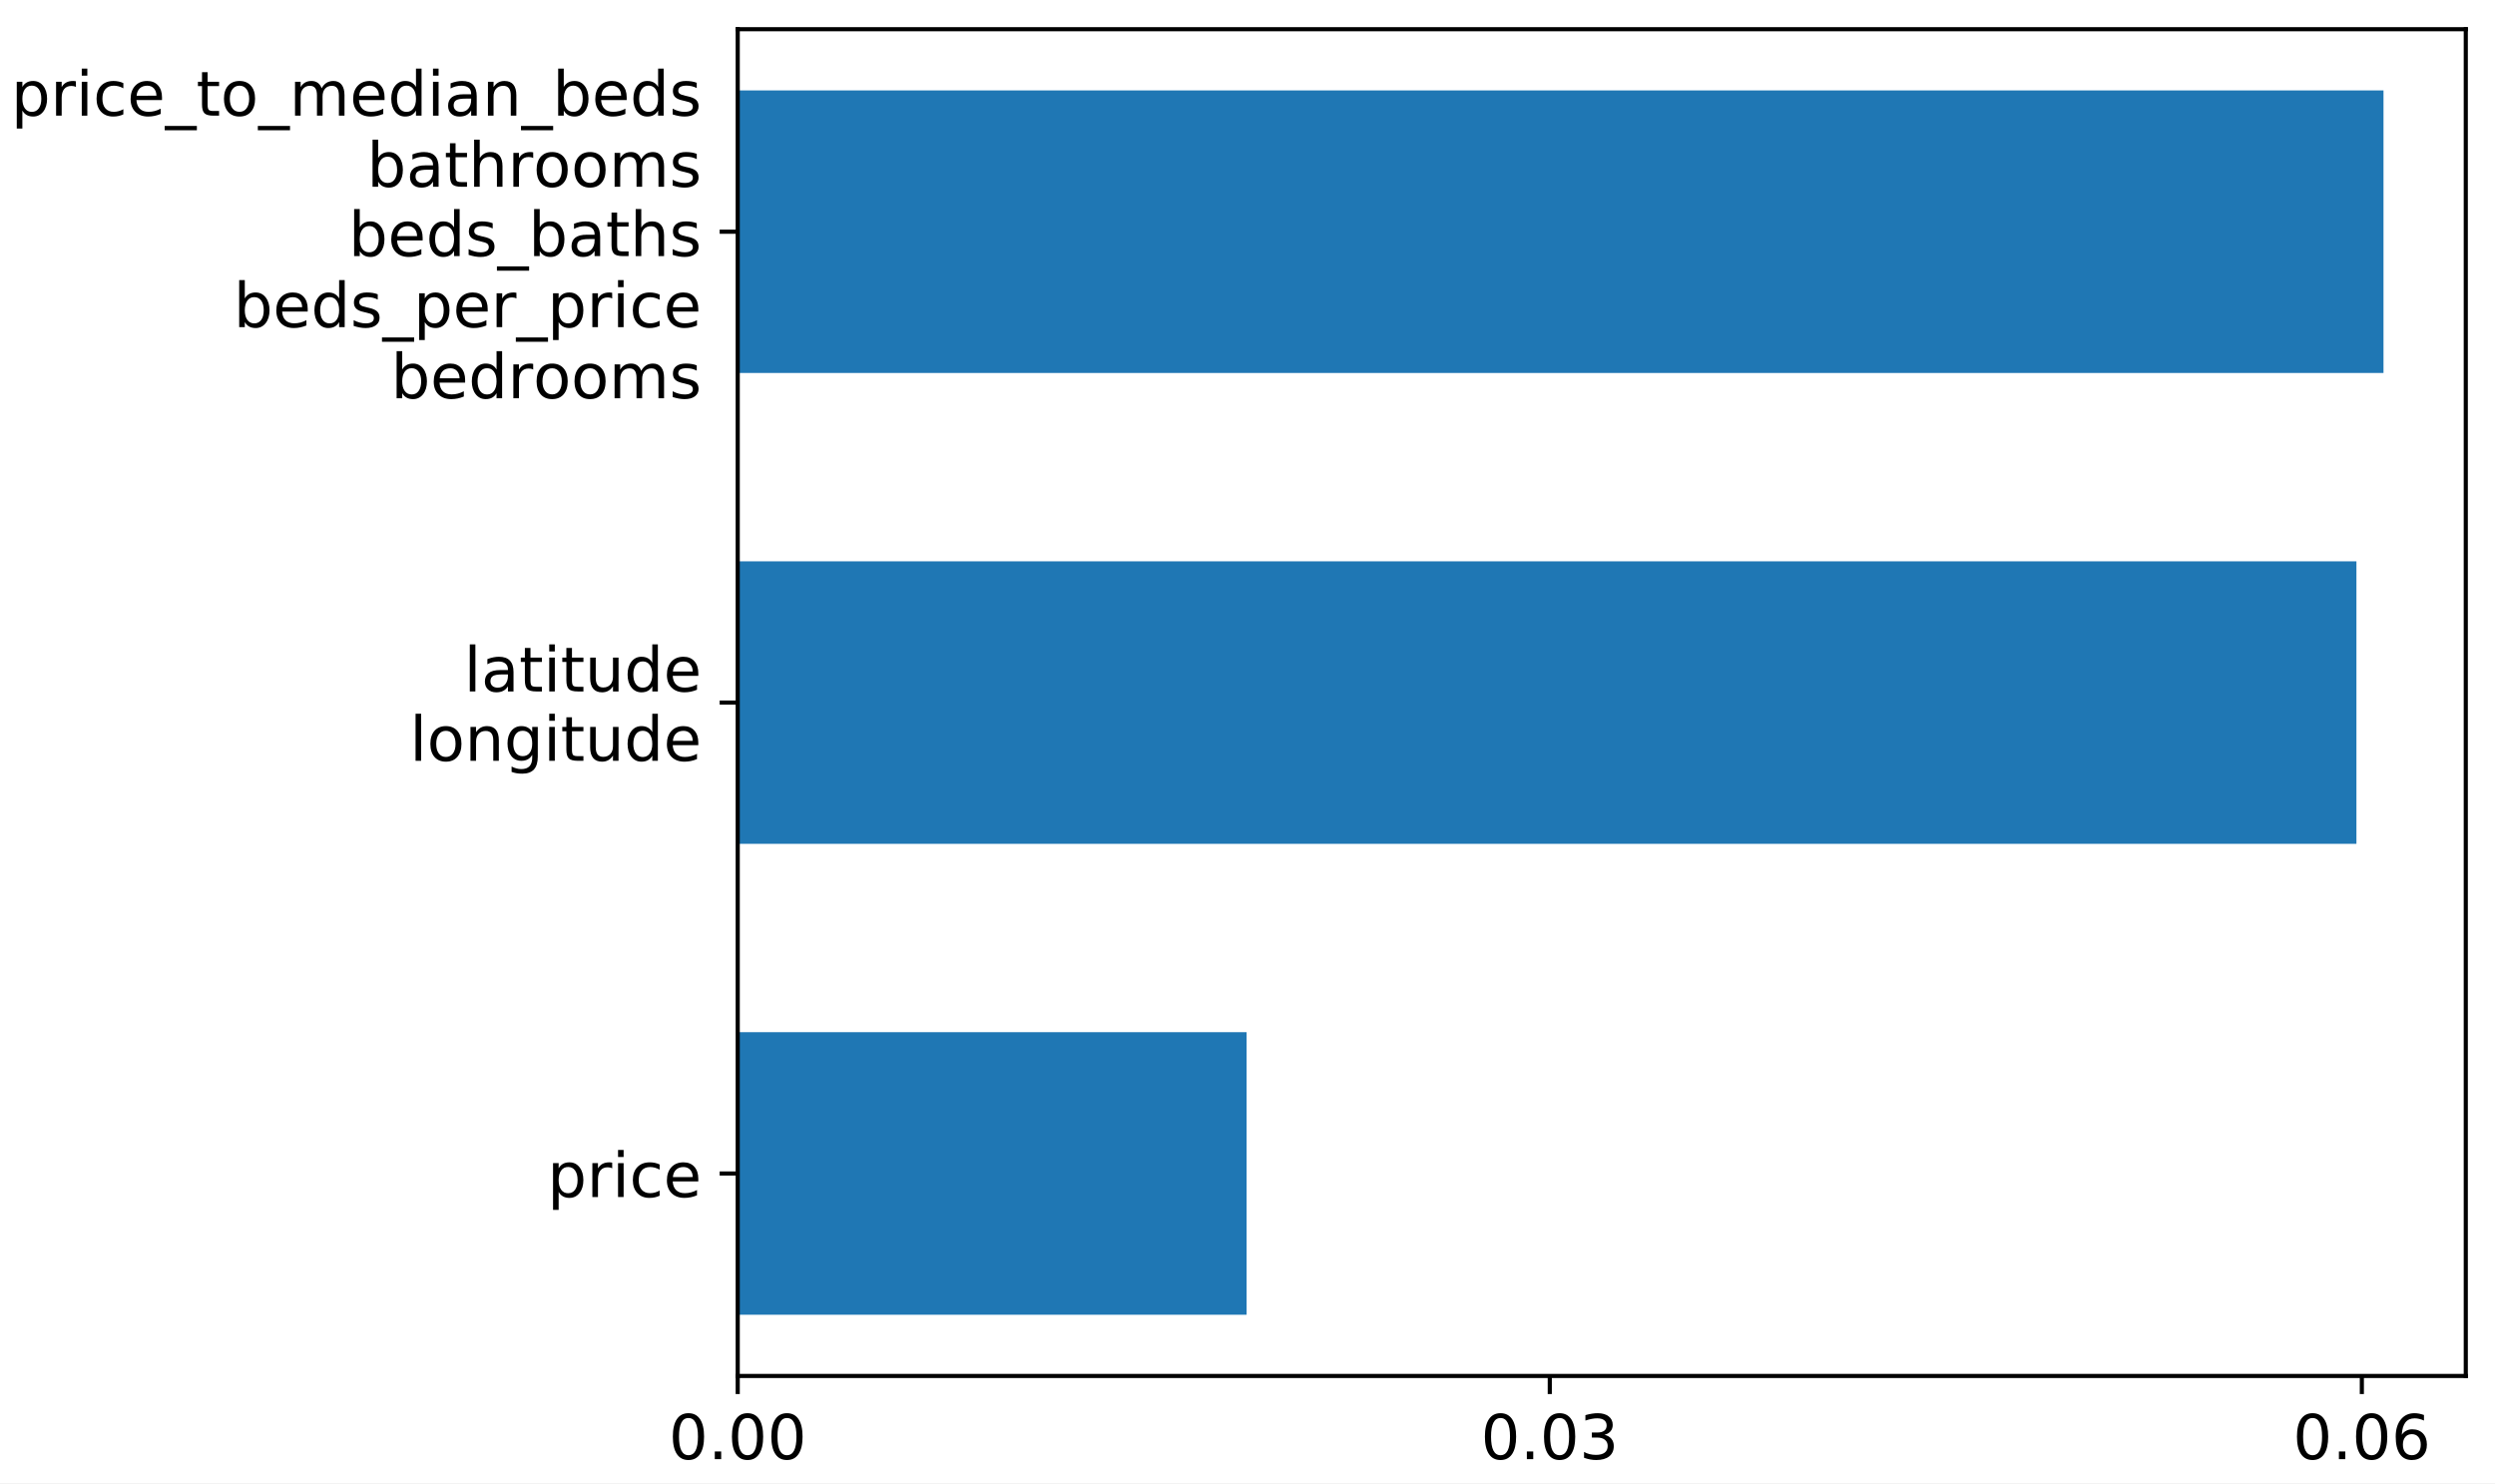
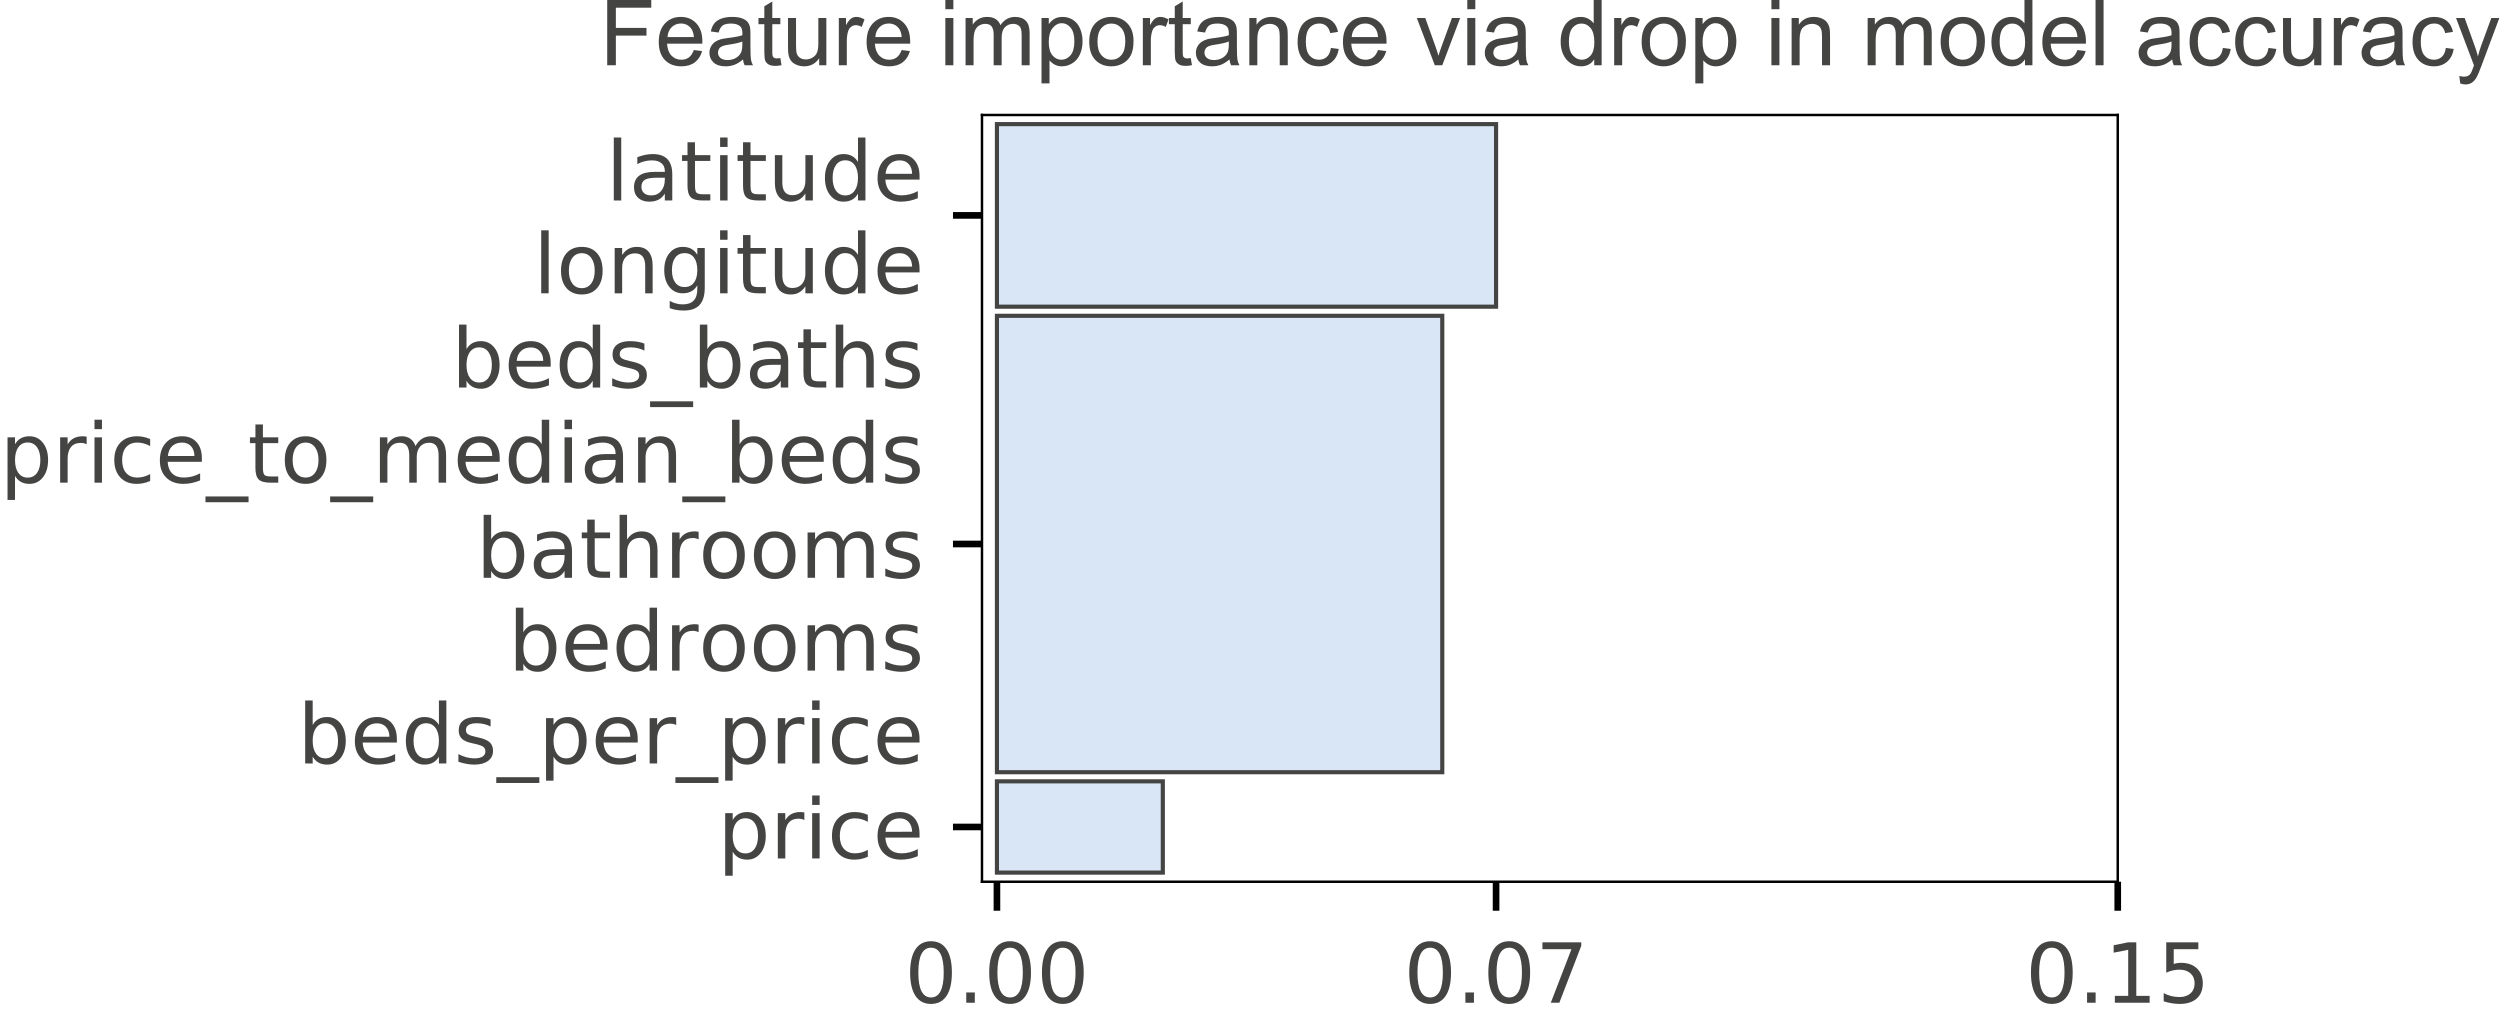
- <svg xmlns="http://www.w3.org/2000/svg" xmlns:xlink="http://www.w3.org/1999/xlink" height="287.362pt" version="1.1" viewBox="0 0 483.388 287.362" width="483.388pt">
+ <svg xmlns="http://www.w3.org/2000/svg" xmlns:xlink="http://www.w3.org/1999/xlink" height="123.057pt" version="1.1" viewBox="0 0 301.615 123.057" width="301.615pt">
  <defs>
    <style type="text/css">
*{stroke-linecap:butt;stroke-linejoin:round;}
  </style>
  </defs>
  <g id="figure_1">
    <g id="patch_1">
-       <path d="M 0 287.362  L 483.388 287.362  L 483.388 0  L 0 0  z " style="fill:#ffffff;" />
+       <path d="M 0 123.057  L 301.615 123.057  L 301.615 0  L 0 0  z " style="fill:#ffffff;" />
    </g>
    <g id="axes_1">
      <g id="patch_2">
-         <path d="M 142.928 266.588  L 477.728 266.588  L 477.728 5.66  L 142.928 5.66  z " style="fill:#ffffff;" />
+         <path d="M 118.473 106.379  L 255.498 106.379  L 255.498 13.874  L 118.473 13.874  z " style="fill:#ffffff;" />
      </g>
      <g id="patch_3">
-         <path clip-path="url(#p0d7d91c4cd)" d="M 142.928 254.728  L 241.522 254.728  L 241.522 199.987  L 142.928 199.987  z " style="fill:#1f77b4;" />
+         <path clip-path="url(#p2371ddd762)" d="M 120.276 14.975  L 180.495 14.975  L 180.495 37  L 120.276 37  z " style="fill:#d9e6f5;stroke:#444443;stroke-linejoin:miter;stroke-width:0.5;" />
      </g>
      <g id="patch_4">
-         <path clip-path="url(#p0d7d91c4cd)" d="M 142.928 163.494  L 456.541 163.494  L 456.541 108.754  L 142.928 108.754  z " style="fill:#1f77b4;" />
+         <path clip-path="url(#p2371ddd762)" d="M 120.276 38.101  L 174.005 38.101  L 174.005 93.164  L 120.276 93.164  z " style="fill:#d9e6f5;stroke:#444443;stroke-linejoin:miter;stroke-width:0.5;" />
      </g>
      <g id="patch_5">
-         <path clip-path="url(#p0d7d91c4cd)" d="M 142.928 72.261  L 461.785 72.261  L 461.785 17.52  L 142.928 17.52  z " style="fill:#1f77b4;" />
+         <path clip-path="url(#p2371ddd762)" d="M 120.276 94.265  L 140.289 94.265  L 140.289 105.277  L 120.276 105.277  z " style="fill:#d9e6f5;stroke:#444443;stroke-linejoin:miter;stroke-width:0.5;" />
      </g>
      <g id="matplotlib.axis_1">
        <g id="xtick_1">
          <g id="line2d_1">
            <defs>
-               <path d="M 0 0  L 0 3.5  " id="m7428552c6e" style="stroke:#000000;stroke-width:0.8;" />
-             </defs>
-             <g>
-               <use style="stroke:#000000;stroke-width:0.8;" x="142.928" xlink:href="#m7428552c6e" y="266.588" />
+               <path d="M 0 0  L 0 3.5  " id="mdeeb088fda" style="stroke:#000000;stroke-width:0.8;" />
+             </defs>
+             <g>
+               <use style="stroke:#000000;stroke-width:0.8;" x="120.276" xlink:href="#mdeeb088fda" y="106.379" />
            </g>
          </g>
          <g id="text_1">
            <defs>
              <path d="M 31.781 66.406  Q 24.172 66.406 20.328 58.906  Q 16.5 51.422 16.5 36.375  Q 16.5 21.391 20.328 13.891  Q 24.172 6.391 31.781 6.391  Q 39.453 6.391 43.281 13.891  Q 47.125 21.391 47.125 36.375  Q 47.125 51.422 43.281 58.906  Q 39.453 66.406 31.781 66.406  z M 31.781 74.219  Q 44.047 74.219 50.516 64.516  Q 56.984 54.828 56.984 36.375  Q 56.984 17.969 50.516 8.266  Q 44.047 -1.422 31.781 -1.422  Q 19.531 -1.422 13.062 8.266  Q 6.594 17.969 6.594 36.375  Q 6.594 54.828 13.062 64.516  Q 19.531 74.219 31.781 74.219  z " id="DejaVuSans-30" />
              <path d="M 10.688 12.406  L 21 12.406  L 21 0  L 10.688 0  z " id="DejaVuSans-2e" />
            </defs>
-             <g transform="translate(129.5687 282.7061)scale(0.12 -0.12)">
+             <g style="fill:#444443;" transform="translate(109.1436 120.9772)scale(0.1 -0.1)">
              <use xlink:href="#DejaVuSans-30" />
              <use x="63.623" xlink:href="#DejaVuSans-2e" />
              <use x="95.41" xlink:href="#DejaVuSans-30" />
              <use x="159.033" xlink:href="#DejaVuSans-30" />
            </g>
          </g>
        </g>
        <g id="xtick_2">
          <g id="line2d_2">
            <g>
-               <use style="stroke:#000000;stroke-width:0.8;" x="300.259" xlink:href="#m7428552c6e" y="266.588" />
+               <use style="stroke:#000000;stroke-width:0.8;" x="180.495" xlink:href="#mdeeb088fda" y="106.379" />
            </g>
          </g>
          <g id="text_2">
            <defs>
-               <path d="M 40.578 39.312  Q 47.656 37.797 51.625 33  Q 55.609 28.219 55.609 21.188  Q 55.609 10.406 48.188 4.484  Q 40.766 -1.422 27.094 -1.422  Q 22.516 -1.422 17.656 -0.516  Q 12.797 0.391 7.625 2.203  L 7.625 11.719  Q 11.719 9.328 16.594 8.109  Q 21.484 6.891 26.812 6.891  Q 36.078 6.891 40.938 10.547  Q 45.797 14.203 45.797 21.188  Q 45.797 27.641 41.281 31.266  Q 36.766 34.906 28.719 34.906  L 20.219 34.906  L 20.219 43.016  L 29.109 43.016  Q 36.375 43.016 40.234 45.922  Q 44.094 48.828 44.094 54.297  Q 44.094 59.906 40.109 62.906  Q 36.141 65.922 28.719 65.922  Q 24.656 65.922 20.016 65.031  Q 15.375 64.156 9.812 62.312  L 9.812 71.094  Q 15.438 72.656 20.344 73.438  Q 25.25 74.219 29.594 74.219  Q 40.828 74.219 47.359 69.109  Q 53.906 64.016 53.906 55.328  Q 53.906 49.266 50.438 45.094  Q 46.969 40.922 40.578 39.312  z " id="DejaVuSans-33" />
-             </defs>
-             <g transform="translate(286.8996 282.7061)scale(0.12 -0.12)">
+               <path d="M 8.203 72.906  L 55.078 72.906  L 55.078 68.703  L 28.609 0  L 18.312 0  L 43.219 64.594  L 8.203 64.594  z " id="DejaVuSans-37" />
+             </defs>
+             <g style="fill:#444443;" transform="translate(169.3625 120.9772)scale(0.1 -0.1)">
              <use xlink:href="#DejaVuSans-30" />
              <use x="63.623" xlink:href="#DejaVuSans-2e" />
              <use x="95.41" xlink:href="#DejaVuSans-30" />
-               <use x="159.033" xlink:href="#DejaVuSans-33" />
+               <use x="159.033" xlink:href="#DejaVuSans-37" />
            </g>
          </g>
        </g>
        <g id="xtick_3">
          <g id="line2d_3">
            <g>
-               <use style="stroke:#000000;stroke-width:0.8;" x="457.59" xlink:href="#m7428552c6e" y="266.588" />
+               <use style="stroke:#000000;stroke-width:0.8;" x="255.498" xlink:href="#mdeeb088fda" y="106.379" />
            </g>
          </g>
          <g id="text_3">
            <defs>
-               <path d="M 33.016 40.375  Q 26.375 40.375 22.484 35.828  Q 18.609 31.297 18.609 23.391  Q 18.609 15.531 22.484 10.953  Q 26.375 6.391 33.016 6.391  Q 39.656 6.391 43.531 10.953  Q 47.406 15.531 47.406 23.391  Q 47.406 31.297 43.531 35.828  Q 39.656 40.375 33.016 40.375  z M 52.594 71.297  L 52.594 62.312  Q 48.875 64.062 45.094 64.984  Q 41.312 65.922 37.594 65.922  Q 27.828 65.922 22.672 59.328  Q 17.531 52.734 16.797 39.406  Q 19.672 43.656 24.016 45.922  Q 28.375 48.188 33.594 48.188  Q 44.578 48.188 50.953 41.516  Q 57.328 34.859 57.328 23.391  Q 57.328 12.156 50.688 5.359  Q 44.047 -1.422 33.016 -1.422  Q 20.359 -1.422 13.672 8.266  Q 6.984 17.969 6.984 36.375  Q 6.984 53.656 15.188 63.938  Q 23.391 74.219 37.203 74.219  Q 40.922 74.219 44.703 73.484  Q 48.484 72.75 52.594 71.297  z " id="DejaVuSans-36" />
-             </defs>
-             <g transform="translate(444.2304 282.7061)scale(0.12 -0.12)">
+               <path d="M 12.406 8.297  L 28.516 8.297  L 28.516 63.922  L 10.984 60.406  L 10.984 69.391  L 28.422 72.906  L 38.281 72.906  L 38.281 8.297  L 54.391 8.297  L 54.391 0  L 12.406 0  z " id="DejaVuSans-31" />
+               <path d="M 10.797 72.906  L 49.516 72.906  L 49.516 64.594  L 19.828 64.594  L 19.828 46.734  Q 21.969 47.469 24.109 47.828  Q 26.266 48.188 28.422 48.188  Q 40.625 48.188 47.75 41.5  Q 54.891 34.812 54.891 23.391  Q 54.891 11.625 47.562 5.094  Q 40.234 -1.422 26.906 -1.422  Q 22.312 -1.422 17.547 -0.641  Q 12.797 0.141 7.719 1.703  L 7.719 11.625  Q 12.109 9.234 16.797 8.062  Q 21.484 6.891 26.703 6.891  Q 35.156 6.891 40.078 11.328  Q 45.016 15.766 45.016 23.391  Q 45.016 31 40.078 35.438  Q 35.156 39.891 26.703 39.891  Q 22.75 39.891 18.812 39.016  Q 14.891 38.141 10.797 36.281  z " id="DejaVuSans-35" />
+             </defs>
+             <g style="fill:#444443;" transform="translate(244.3656 120.9772)scale(0.1 -0.1)">
              <use xlink:href="#DejaVuSans-30" />
              <use x="63.623" xlink:href="#DejaVuSans-2e" />
-               <use x="95.41" xlink:href="#DejaVuSans-30" />
-               <use x="159.033" xlink:href="#DejaVuSans-36" />
+               <use x="95.41" xlink:href="#DejaVuSans-31" />
+               <use x="159.033" xlink:href="#DejaVuSans-35" />
            </g>
          </g>
        </g>
      </g>
      <g id="matplotlib.axis_2">
        <g id="ytick_1">
          <g id="line2d_4">
            <defs>
-               <path d="M 0 0  L -3.5 0  " id="m80044a114b" style="stroke:#000000;stroke-width:0.8;" />
-             </defs>
-             <g>
-               <use style="stroke:#000000;stroke-width:0.8;" x="142.928" xlink:href="#m80044a114b" y="227.358" />
+               <path d="M 0 0  L -3.5 0  " id="mc7846e5fc7" style="stroke:#000000;stroke-width:0.8;" />
+             </defs>
+             <g>
+               <use style="stroke:#000000;stroke-width:0.8;" x="118.473" xlink:href="#mc7846e5fc7" y="25.987" />
            </g>
          </g>
          <g id="text_4">
-             <defs>
-               <path d="M 18.109 8.203  L 18.109 -20.797  L 9.078 -20.797  L 9.078 54.688  L 18.109 54.688  L 18.109 46.391  Q 20.953 51.266 25.266 53.625  Q 29.594 56 35.594 56  Q 45.562 56 51.781 48.094  Q 58.016 40.188 58.016 27.297  Q 58.016 14.406 51.781 6.484  Q 45.562 -1.422 35.594 -1.422  Q 29.594 -1.422 25.266 0.953  Q 20.953 3.328 18.109 8.203  z M 48.688 27.297  Q 48.688 37.203 44.609 42.844  Q 40.531 48.484 33.406 48.484  Q 26.266 48.484 22.188 42.844  Q 18.109 37.203 18.109 27.297  Q 18.109 17.391 22.188 11.75  Q 26.266 6.109 33.406 6.109  Q 40.531 6.109 44.609 11.75  Q 48.688 17.391 48.688 27.297  z " id="DejaVuSans-70" />
-               <path d="M 41.109 46.297  Q 39.594 47.172 37.812 47.578  Q 36.031 48 33.891 48  Q 26.266 48 22.188 43.047  Q 18.109 38.094 18.109 28.812  L 18.109 0  L 9.078 0  L 9.078 54.688  L 18.109 54.688  L 18.109 46.188  Q 20.953 51.172 25.484 53.578  Q 30.031 56 36.531 56  Q 37.453 56 38.578 55.875  Q 39.703 55.766 41.062 55.516  z " id="DejaVuSans-72" />
-               <path d="M 9.422 54.688  L 18.406 54.688  L 18.406 0  L 9.422 0  z M 9.422 75.984  L 18.406 75.984  L 18.406 64.594  L 9.422 64.594  z " id="DejaVuSans-69" />
-               <path d="M 48.781 52.594  L 48.781 44.188  Q 44.969 46.297 41.141 47.344  Q 37.312 48.391 33.406 48.391  Q 24.656 48.391 19.812 42.844  Q 14.984 37.312 14.984 27.297  Q 14.984 17.281 19.812 11.734  Q 24.656 6.203 33.406 6.203  Q 37.312 6.203 41.141 7.25  Q 44.969 8.297 48.781 10.406  L 48.781 2.094  Q 45.016 0.344 40.984 -0.531  Q 36.969 -1.422 32.422 -1.422  Q 20.062 -1.422 12.781 6.344  Q 5.516 14.109 5.516 27.297  Q 5.516 40.672 12.859 48.328  Q 20.219 56 33.016 56  Q 37.156 56 41.109 55.141  Q 45.062 54.297 48.781 52.594  z " id="DejaVuSans-63" />
-               <path d="M 56.203 29.594  L 56.203 25.203  L 14.891 25.203  Q 15.484 15.922 20.484 11.062  Q 25.484 6.203 34.422 6.203  Q 39.594 6.203 44.453 7.469  Q 49.312 8.734 54.109 11.281  L 54.109 2.781  Q 49.266 0.734 44.188 -0.344  Q 39.109 -1.422 33.891 -1.422  Q 20.797 -1.422 13.156 6.188  Q 5.516 13.812 5.516 26.812  Q 5.516 40.234 12.766 48.109  Q 20.016 56 32.328 56  Q 43.359 56 49.781 48.891  Q 56.203 41.797 56.203 29.594  z M 47.219 32.234  Q 47.125 39.594 43.094 43.984  Q 39.062 48.391 32.422 48.391  Q 24.906 48.391 20.391 44.141  Q 15.875 39.891 15.188 32.172  z " id="DejaVuSans-65" />
-             </defs>
-             <g transform="translate(106.0613 231.9166)scale(0.12 -0.12)">
-               <use xlink:href="#DejaVuSans-70" />
-               <use x="63.477" xlink:href="#DejaVuSans-72" />
-               <use x="104.59" xlink:href="#DejaVuSans-69" />
-               <use x="132.373" xlink:href="#DejaVuSans-63" />
-               <use x="187.354" xlink:href="#DejaVuSans-65" />
-             </g>
-           </g>
-         </g>
-         <g id="ytick_2">
-           <g id="line2d_5">
-             <g>
-               <use style="stroke:#000000;stroke-width:0.8;" x="142.928" xlink:href="#m80044a114b" y="136.124" />
-             </g>
-           </g>
-           <g id="text_5">
            <defs>
              <path d="M 9.422 75.984  L 18.406 75.984  L 18.406 0  L 9.422 0  z " id="DejaVuSans-6c" />
              <path d="M 34.281 27.484  Q 23.391 27.484 19.188 25  Q 14.984 22.516 14.984 16.5  Q 14.984 11.719 18.141 8.906  Q 21.297 6.109 26.703 6.109  Q 34.188 6.109 38.703 11.406  Q 43.219 16.703 43.219 25.484  L 43.219 27.484  z M 52.203 31.203  L 52.203 0  L 43.219 0  L 43.219 8.297  Q 40.141 3.328 35.547 0.953  Q 30.953 -1.422 24.312 -1.422  Q 15.922 -1.422 10.953 3.297  Q 6 8.016 6 15.922  Q 6 25.141 12.172 29.828  Q 18.359 34.516 30.609 34.516  L 43.219 34.516  L 43.219 35.406  Q 43.219 41.609 39.141 45  Q 35.062 48.391 27.688 48.391  Q 23 48.391 18.547 47.266  Q 14.109 46.141 10.016 43.891  L 10.016 52.203  Q 14.938 54.109 19.578 55.047  Q 24.219 56 28.609 56  Q 40.484 56 46.344 49.844  Q 52.203 43.703 52.203 31.203  z " id="DejaVuSans-61" />
              <path d="M 18.312 70.219  L 18.312 54.688  L 36.812 54.688  L 36.812 47.703  L 18.312 47.703  L 18.312 18.016  Q 18.312 11.328 20.141 9.422  Q 21.969 7.516 27.594 7.516  L 36.812 7.516  L 36.812 0  L 27.594 0  Q 17.188 0 13.234 3.875  Q 9.281 7.766 9.281 18.016  L 9.281 47.703  L 2.688 47.703  L 2.688 54.688  L 9.281 54.688  L 9.281 70.219  z " id="DejaVuSans-74" />
+               <path d="M 9.422 54.688  L 18.406 54.688  L 18.406 0  L 9.422 0  z M 9.422 75.984  L 18.406 75.984  L 18.406 64.594  L 9.422 64.594  z " id="DejaVuSans-69" />
              <path d="M 8.5 21.578  L 8.5 54.688  L 17.484 54.688  L 17.484 21.922  Q 17.484 14.156 20.5 10.266  Q 23.531 6.391 29.594 6.391  Q 36.859 6.391 41.078 11.031  Q 45.312 15.672 45.312 23.688  L 45.312 54.688  L 54.297 54.688  L 54.297 0  L 45.312 0  L 45.312 8.406  Q 42.047 3.422 37.719 1  Q 33.406 -1.422 27.688 -1.422  Q 18.266 -1.422 13.375 4.438  Q 8.5 10.297 8.5 21.578  z M 31.109 56  z " id="DejaVuSans-75" />
              <path d="M 45.406 46.391  L 45.406 75.984  L 54.391 75.984  L 54.391 0  L 45.406 0  L 45.406 8.203  Q 42.578 3.328 38.25 0.953  Q 33.938 -1.422 27.875 -1.422  Q 17.969 -1.422 11.734 6.484  Q 5.516 14.406 5.516 27.297  Q 5.516 40.188 11.734 48.094  Q 17.969 56 27.875 56  Q 33.938 56 38.25 53.625  Q 42.578 51.266 45.406 46.391  z M 14.797 27.297  Q 14.797 17.391 18.875 11.75  Q 22.953 6.109 30.078 6.109  Q 37.203 6.109 41.297 11.75  Q 45.406 17.391 45.406 27.297  Q 45.406 37.203 41.297 42.844  Q 37.203 48.484 30.078 48.484  Q 22.953 48.484 18.875 42.844  Q 14.797 37.203 14.797 27.297  z " id="DejaVuSans-64" />
-             </defs>
-             <g transform="translate(89.89125 133.9644)scale(0.12 -0.12)">
+               <path d="M 56.203 29.594  L 56.203 25.203  L 14.891 25.203  Q 15.484 15.922 20.484 11.062  Q 25.484 6.203 34.422 6.203  Q 39.594 6.203 44.453 7.469  Q 49.312 8.734 54.109 11.281  L 54.109 2.781  Q 49.266 0.734 44.188 -0.344  Q 39.109 -1.422 33.891 -1.422  Q 20.797 -1.422 13.156 6.188  Q 5.516 13.812 5.516 26.812  Q 5.516 40.234 12.766 48.109  Q 20.016 56 32.328 56  Q 43.359 56 49.781 48.891  Q 56.203 41.797 56.203 29.594  z M 47.219 32.234  Q 47.125 39.594 43.094 43.984  Q 39.062 48.391 32.422 48.391  Q 24.906 48.391 20.391 44.141  Q 15.875 39.891 15.188 32.172  z " id="DejaVuSans-65" />
+             </defs>
+             <g style="fill:#444443;" transform="translate(73.10938 24.18767)scale(0.1 -0.1)">
              <use xlink:href="#DejaVuSans-6c" />
              <use x="27.783" xlink:href="#DejaVuSans-61" />
              <use x="89.062" xlink:href="#DejaVuSans-74" />
              <use x="128.271" xlink:href="#DejaVuSans-69" />
              <use x="156.055" xlink:href="#DejaVuSans-74" />
              <use x="195.264" xlink:href="#DejaVuSans-75" />
              <use x="258.643" xlink:href="#DejaVuSans-64" />
              <use x="322.119" xlink:href="#DejaVuSans-65" />
            </g>
            <defs>
              <path d="M 30.609 48.391  Q 23.391 48.391 19.188 42.75  Q 14.984 37.109 14.984 27.297  Q 14.984 17.484 19.156 11.844  Q 23.344 6.203 30.609 6.203  Q 37.797 6.203 41.984 11.859  Q 46.188 17.531 46.188 27.297  Q 46.188 37.016 41.984 42.703  Q 37.797 48.391 30.609 48.391  z M 30.609 56  Q 42.328 56 49.016 48.375  Q 55.719 40.766 55.719 27.297  Q 55.719 13.875 49.016 6.219  Q 42.328 -1.422 30.609 -1.422  Q 18.844 -1.422 12.172 6.219  Q 5.516 13.875 5.516 27.297  Q 5.516 40.766 12.172 48.375  Q 18.844 56 30.609 56  z " id="DejaVuSans-6f" />
              <path d="M 54.891 33.016  L 54.891 0  L 45.906 0  L 45.906 32.719  Q 45.906 40.484 42.875 44.328  Q 39.844 48.188 33.797 48.188  Q 26.516 48.188 22.312 43.547  Q 18.109 38.922 18.109 30.906  L 18.109 0  L 9.078 0  L 9.078 54.688  L 18.109 54.688  L 18.109 46.188  Q 21.344 51.125 25.703 53.562  Q 30.078 56 35.797 56  Q 45.219 56 50.047 50.172  Q 54.891 44.344 54.891 33.016  z " id="DejaVuSans-6e" />
              <path d="M 45.406 27.984  Q 45.406 37.75 41.375 43.109  Q 37.359 48.484 30.078 48.484  Q 22.859 48.484 18.828 43.109  Q 14.797 37.75 14.797 27.984  Q 14.797 18.266 18.828 12.891  Q 22.859 7.516 30.078 7.516  Q 37.359 7.516 41.375 12.891  Q 45.406 18.266 45.406 27.984  z M 54.391 6.781  Q 54.391 -7.172 48.188 -13.984  Q 42 -20.797 29.203 -20.797  Q 24.469 -20.797 20.266 -20.094  Q 16.062 -19.391 12.109 -17.922  L 12.109 -9.188  Q 16.062 -11.328 19.922 -12.344  Q 23.781 -13.375 27.781 -13.375  Q 36.625 -13.375 41.016 -8.766  Q 45.406 -4.156 45.406 5.172  L 45.406 9.625  Q 42.625 4.781 38.281 2.391  Q 33.938 0 27.875 0  Q 17.828 0 11.672 7.656  Q 5.516 15.328 5.516 27.984  Q 5.516 40.672 11.672 48.328  Q 17.828 56 27.875 56  Q 33.938 56 38.281 53.609  Q 42.625 51.219 45.406 46.391  L 45.406 54.688  L 54.391 54.688  z " id="DejaVuSans-67" />
            </defs>
-             <g transform="translate(79.38375 147.4017)scale(0.12 -0.12)">
+             <g style="fill:#444443;" transform="translate(64.35313 35.38549)scale(0.1 -0.1)">
              <use xlink:href="#DejaVuSans-6c" />
              <use x="27.783" xlink:href="#DejaVuSans-6f" />
              <use x="88.965" xlink:href="#DejaVuSans-6e" />
              <use x="152.344" xlink:href="#DejaVuSans-67" />
              <use x="215.82" xlink:href="#DejaVuSans-69" />
              <use x="243.604" xlink:href="#DejaVuSans-74" />
              <use x="282.812" xlink:href="#DejaVuSans-75" />
              <use x="346.191" xlink:href="#DejaVuSans-64" />
              <use x="409.668" xlink:href="#DejaVuSans-65" />
            </g>
          </g>
        </g>
-         <g id="ytick_3">
-           <g id="line2d_6">
-             <g>
-               <use style="stroke:#000000;stroke-width:0.8;" x="142.928" xlink:href="#m80044a114b" y="44.89" />
-             </g>
-           </g>
-           <g id="text_6">
-             <defs>
-               <path d="M 50.984 -16.609  L 50.984 -23.578  L -0.984 -23.578  L -0.984 -16.609  z " id="DejaVuSans-5f" />
-               <path d="M 52 44.188  Q 55.375 50.25 60.062 53.125  Q 64.75 56 71.094 56  Q 79.641 56 84.281 50.016  Q 88.922 44.047 88.922 33.016  L 88.922 0  L 79.891 0  L 79.891 32.719  Q 79.891 40.578 77.094 44.375  Q 74.312 48.188 68.609 48.188  Q 61.625 48.188 57.562 43.547  Q 53.516 38.922 53.516 30.906  L 53.516 0  L 44.484 0  L 44.484 32.719  Q 44.484 40.625 41.703 44.406  Q 38.922 48.188 33.109 48.188  Q 26.219 48.188 22.156 43.531  Q 18.109 38.875 18.109 30.906  L 18.109 0  L 9.078 0  L 9.078 54.688  L 18.109 54.688  L 18.109 46.188  Q 21.188 51.219 25.484 53.609  Q 29.781 56 35.688 56  Q 41.656 56 45.828 52.969  Q 50 49.953 52 44.188  z " id="DejaVuSans-6d" />
+         <g id="ytick_2">
+           <g id="line2d_5">
+             <g>
+               <use style="stroke:#000000;stroke-width:0.8;" x="118.473" xlink:href="#mc7846e5fc7" y="65.632" />
+             </g>
+           </g>
+           <g id="text_5">
+             <defs>
              <path d="M 48.688 27.297  Q 48.688 37.203 44.609 42.844  Q 40.531 48.484 33.406 48.484  Q 26.266 48.484 22.188 42.844  Q 18.109 37.203 18.109 27.297  Q 18.109 17.391 22.188 11.75  Q 26.266 6.109 33.406 6.109  Q 40.531 6.109 44.609 11.75  Q 48.688 17.391 48.688 27.297  z M 18.109 46.391  Q 20.953 51.266 25.266 53.625  Q 29.594 56 35.594 56  Q 45.562 56 51.781 48.094  Q 58.016 40.188 58.016 27.297  Q 58.016 14.406 51.781 6.484  Q 45.562 -1.422 35.594 -1.422  Q 29.594 -1.422 25.266 0.953  Q 20.953 3.328 18.109 8.203  L 18.109 0  L 9.078 0  L 9.078 75.984  L 18.109 75.984  z " id="DejaVuSans-62" />
              <path d="M 44.281 53.078  L 44.281 44.578  Q 40.484 46.531 36.375 47.5  Q 32.281 48.484 27.875 48.484  Q 21.188 48.484 17.844 46.438  Q 14.5 44.391 14.5 40.281  Q 14.5 37.156 16.891 35.375  Q 19.281 33.594 26.516 31.984  L 29.594 31.297  Q 39.156 29.25 43.188 25.516  Q 47.219 21.781 47.219 15.094  Q 47.219 7.469 41.188 3.016  Q 35.156 -1.422 24.609 -1.422  Q 20.219 -1.422 15.453 -0.562  Q 10.688 0.297 5.422 2  L 5.422 11.281  Q 10.406 8.688 15.234 7.391  Q 20.062 6.109 24.812 6.109  Q 31.156 6.109 34.562 8.281  Q 37.984 10.453 37.984 14.406  Q 37.984 18.062 35.516 20.016  Q 33.062 21.969 24.703 23.781  L 21.578 24.516  Q 13.234 26.266 9.516 29.906  Q 5.812 33.547 5.812 39.891  Q 5.812 47.609 11.281 51.797  Q 16.75 56 26.812 56  Q 31.781 56 36.172 55.266  Q 40.578 54.547 44.281 53.078  z " id="DejaVuSans-73" />
-             </defs>
-             <g transform="translate(2.16 22.40787)scale(0.12 -0.12)">
+               <path d="M 50.984 -16.609  L 50.984 -23.578  L -0.984 -23.578  L -0.984 -16.609  z " id="DejaVuSans-5f" />
+               <path d="M 54.891 33.016  L 54.891 0  L 45.906 0  L 45.906 32.719  Q 45.906 40.484 42.875 44.328  Q 39.844 48.188 33.797 48.188  Q 26.516 48.188 22.312 43.547  Q 18.109 38.922 18.109 30.906  L 18.109 0  L 9.078 0  L 9.078 75.984  L 18.109 75.984  L 18.109 46.188  Q 21.344 51.125 25.703 53.562  Q 30.078 56 35.797 56  Q 45.219 56 50.047 50.172  Q 54.891 44.344 54.891 33.016  z " id="DejaVuSans-68" />
+             </defs>
+             <g style="fill:#444443;" transform="translate(54.47031 46.75788)scale(0.1 -0.1)">
+               <use xlink:href="#DejaVuSans-62" />
+               <use x="63.477" xlink:href="#DejaVuSans-65" />
+               <use x="125" xlink:href="#DejaVuSans-64" />
+               <use x="188.477" xlink:href="#DejaVuSans-73" />
+               <use x="240.576" xlink:href="#DejaVuSans-5f" />
+               <use x="290.576" xlink:href="#DejaVuSans-62" />
+               <use x="354.053" xlink:href="#DejaVuSans-61" />
+               <use x="415.332" xlink:href="#DejaVuSans-74" />
+               <use x="454.541" xlink:href="#DejaVuSans-68" />
+               <use x="517.92" xlink:href="#DejaVuSans-73" />
+             </g>
+             <defs>
+               <path d="M 18.109 8.203  L 18.109 -20.797  L 9.078 -20.797  L 9.078 54.688  L 18.109 54.688  L 18.109 46.391  Q 20.953 51.266 25.266 53.625  Q 29.594 56 35.594 56  Q 45.562 56 51.781 48.094  Q 58.016 40.188 58.016 27.297  Q 58.016 14.406 51.781 6.484  Q 45.562 -1.422 35.594 -1.422  Q 29.594 -1.422 25.266 0.953  Q 20.953 3.328 18.109 8.203  z M 48.688 27.297  Q 48.688 37.203 44.609 42.844  Q 40.531 48.484 33.406 48.484  Q 26.266 48.484 22.188 42.844  Q 18.109 37.203 18.109 27.297  Q 18.109 17.391 22.188 11.75  Q 26.266 6.109 33.406 6.109  Q 40.531 6.109 44.609 11.75  Q 48.688 17.391 48.688 27.297  z " id="DejaVuSans-70" />
+               <path d="M 41.109 46.297  Q 39.594 47.172 37.812 47.578  Q 36.031 48 33.891 48  Q 26.266 48 22.188 43.047  Q 18.109 38.094 18.109 28.812  L 18.109 0  L 9.078 0  L 9.078 54.688  L 18.109 54.688  L 18.109 46.188  Q 20.953 51.172 25.484 53.578  Q 30.031 56 36.531 56  Q 37.453 56 38.578 55.875  Q 39.703 55.766 41.062 55.516  z " id="DejaVuSans-72" />
+               <path d="M 48.781 52.594  L 48.781 44.188  Q 44.969 46.297 41.141 47.344  Q 37.312 48.391 33.406 48.391  Q 24.656 48.391 19.812 42.844  Q 14.984 37.312 14.984 27.297  Q 14.984 17.281 19.812 11.734  Q 24.656 6.203 33.406 6.203  Q 37.312 6.203 41.141 7.25  Q 44.969 8.297 48.781 10.406  L 48.781 2.094  Q 45.016 0.344 40.984 -0.531  Q 36.969 -1.422 32.422 -1.422  Q 20.062 -1.422 12.781 6.344  Q 5.516 14.109 5.516 27.297  Q 5.516 40.672 12.859 48.328  Q 20.219 56 33.016 56  Q 37.156 56 41.109 55.141  Q 45.062 54.297 48.781 52.594  z " id="DejaVuSans-63" />
+               <path d="M 52 44.188  Q 55.375 50.25 60.062 53.125  Q 64.75 56 71.094 56  Q 79.641 56 84.281 50.016  Q 88.922 44.047 88.922 33.016  L 88.922 0  L 79.891 0  L 79.891 32.719  Q 79.891 40.578 77.094 44.375  Q 74.312 48.188 68.609 48.188  Q 61.625 48.188 57.562 43.547  Q 53.516 38.922 53.516 30.906  L 53.516 0  L 44.484 0  L 44.484 32.719  Q 44.484 40.625 41.703 44.406  Q 38.922 48.188 33.109 48.188  Q 26.219 48.188 22.156 43.531  Q 18.109 38.875 18.109 30.906  L 18.109 0  L 9.078 0  L 9.078 54.688  L 18.109 54.688  L 18.109 46.188  Q 21.188 51.219 25.484 53.609  Q 29.781 56 35.688 56  Q 41.656 56 45.828 52.969  Q 50 49.953 52 44.188  z " id="DejaVuSans-6d" />
+             </defs>
+             <g style="fill:#444443;" transform="translate(0 58.23382)scale(0.1 -0.1)">
              <use xlink:href="#DejaVuSans-70" />
              <use x="63.477" xlink:href="#DejaVuSans-72" />
              <use x="104.59" xlink:href="#DejaVuSans-69" />
              <use x="132.373" xlink:href="#DejaVuSans-63" />
              <use x="187.354" xlink:href="#DejaVuSans-65" />
              <use x="248.877" xlink:href="#DejaVuSans-5f" />
              <use x="298.877" xlink:href="#DejaVuSans-74" />
              <use x="338.086" xlink:href="#DejaVuSans-6f" />
              <use x="399.268" xlink:href="#DejaVuSans-5f" />
              <use x="449.268" xlink:href="#DejaVuSans-6d" />
              <use x="546.68" xlink:href="#DejaVuSans-65" />
              <use x="608.203" xlink:href="#DejaVuSans-64" />
              <use x="671.68" xlink:href="#DejaVuSans-69" />
              <use x="699.463" xlink:href="#DejaVuSans-61" />
              <use x="760.742" xlink:href="#DejaVuSans-6e" />
              <use x="824.121" xlink:href="#DejaVuSans-5f" />
              <use x="874.121" xlink:href="#DejaVuSans-62" />
              <use x="937.598" xlink:href="#DejaVuSans-65" />
              <use x="999.121" xlink:href="#DejaVuSans-64" />
              <use x="1062.598" xlink:href="#DejaVuSans-73" />
            </g>
-             <defs>
-               <path d="M 54.891 33.016  L 54.891 0  L 45.906 0  L 45.906 32.719  Q 45.906 40.484 42.875 44.328  Q 39.844 48.188 33.797 48.188  Q 26.516 48.188 22.312 43.547  Q 18.109 38.922 18.109 30.906  L 18.109 0  L 9.078 0  L 9.078 75.984  L 18.109 75.984  L 18.109 46.188  Q 21.344 51.125 25.703 53.562  Q 30.078 56 35.797 56  Q 45.219 56 50.047 50.172  Q 54.891 44.344 54.891 33.016  z " id="DejaVuSans-68" />
-             </defs>
-             <g transform="translate(71.0925 36.179)scale(0.12 -0.12)">
+             <g style="fill:#444443;" transform="translate(57.44375 69.70976)scale(0.1 -0.1)">
              <use xlink:href="#DejaVuSans-62" />
              <use x="63.477" xlink:href="#DejaVuSans-61" />
              <use x="124.756" xlink:href="#DejaVuSans-74" />
              <use x="163.965" xlink:href="#DejaVuSans-68" />
              <use x="227.344" xlink:href="#DejaVuSans-72" />
              <use x="268.426" xlink:href="#DejaVuSans-6f" />
              <use x="329.607" xlink:href="#DejaVuSans-6f" />
              <use x="390.789" xlink:href="#DejaVuSans-6d" />
              <use x="488.201" xlink:href="#DejaVuSans-73" />
            </g>
-             <g transform="translate(67.52438 49.61637)scale(0.12 -0.12)">
+             <g style="fill:#444443;" transform="translate(61.32812 80.90757)scale(0.1 -0.1)">
              <use xlink:href="#DejaVuSans-62" />
              <use x="63.477" xlink:href="#DejaVuSans-65" />
              <use x="125" xlink:href="#DejaVuSans-64" />
-               <use x="188.477" xlink:href="#DejaVuSans-73" />
-               <use x="240.576" xlink:href="#DejaVuSans-5f" />
-               <use x="290.576" xlink:href="#DejaVuSans-62" />
-               <use x="354.053" xlink:href="#DejaVuSans-61" />
-               <use x="415.332" xlink:href="#DejaVuSans-74" />
-               <use x="454.541" xlink:href="#DejaVuSans-68" />
-               <use x="517.92" xlink:href="#DejaVuSans-73" />
-             </g>
-             <g transform="translate(45.255 63.3875)scale(0.12 -0.12)">
+               <use x="188.477" xlink:href="#DejaVuSans-72" />
+               <use x="229.559" xlink:href="#DejaVuSans-6f" />
+               <use x="290.74" xlink:href="#DejaVuSans-6f" />
+               <use x="351.922" xlink:href="#DejaVuSans-6d" />
+               <use x="449.334" xlink:href="#DejaVuSans-73" />
+             </g>
+             <g style="fill:#444443;" transform="translate(35.9125 92.10538)scale(0.1 -0.1)">
              <use xlink:href="#DejaVuSans-62" />
              <use x="63.477" xlink:href="#DejaVuSans-65" />
              <use x="125" xlink:href="#DejaVuSans-64" />
              <use x="188.477" xlink:href="#DejaVuSans-73" />
              <use x="240.576" xlink:href="#DejaVuSans-5f" />
              <use x="290.576" xlink:href="#DejaVuSans-70" />
              <use x="354.053" xlink:href="#DejaVuSans-65" />
              <use x="415.576" xlink:href="#DejaVuSans-72" />
              <use x="456.689" xlink:href="#DejaVuSans-5f" />
              <use x="506.689" xlink:href="#DejaVuSans-70" />
              <use x="570.166" xlink:href="#DejaVuSans-72" />
              <use x="611.279" xlink:href="#DejaVuSans-69" />
              <use x="639.062" xlink:href="#DejaVuSans-63" />
              <use x="694.043" xlink:href="#DejaVuSans-65" />
            </g>
-             <g transform="translate(75.75375 77.15862)scale(0.12 -0.12)">
-               <use xlink:href="#DejaVuSans-62" />
-               <use x="63.477" xlink:href="#DejaVuSans-65" />
-               <use x="125" xlink:href="#DejaVuSans-64" />
-               <use x="188.477" xlink:href="#DejaVuSans-72" />
-               <use x="229.559" xlink:href="#DejaVuSans-6f" />
-               <use x="290.74" xlink:href="#DejaVuSans-6f" />
-               <use x="351.922" xlink:href="#DejaVuSans-6d" />
-               <use x="449.334" xlink:href="#DejaVuSans-73" />
+           </g>
+         </g>
+         <g id="ytick_3">
+           <g id="line2d_6">
+             <g>
+               <use style="stroke:#000000;stroke-width:0.8;" x="118.473" xlink:href="#mc7846e5fc7" y="99.771" />
+             </g>
+           </g>
+           <g id="text_6">
+             <g style="fill:#444443;" transform="translate(86.58437 103.5704)scale(0.1 -0.1)">
+               <use xlink:href="#DejaVuSans-70" />
+               <use x="63.477" xlink:href="#DejaVuSans-72" />
+               <use x="104.59" xlink:href="#DejaVuSans-69" />
+               <use x="132.373" xlink:href="#DejaVuSans-63" />
+               <use x="187.354" xlink:href="#DejaVuSans-65" />
            </g>
          </g>
        </g>
      </g>
      <g id="patch_6">
-         <path d="M 142.928 266.588  L 142.928 5.66  " style="fill:none;stroke:#000000;stroke-linecap:square;stroke-linejoin:miter;stroke-width:0.8;" />
+         <path d="M 118.473 106.379  L 118.473 13.874  " style="fill:none;stroke:#000000;stroke-linecap:square;stroke-linejoin:miter;stroke-width:0.3;" />
      </g>
      <g id="patch_7">
-         <path d="M 477.728 266.588  L 477.728 5.66  " style="fill:none;stroke:#000000;stroke-linecap:square;stroke-linejoin:miter;stroke-width:0.8;" />
+         <path d="M 255.498 106.379  L 255.498 13.874  " style="fill:none;stroke:#000000;stroke-linecap:square;stroke-linejoin:miter;stroke-width:0.3;" />
      </g>
      <g id="patch_8">
-         <path d="M 142.928 266.588  L 477.728 266.588  " style="fill:none;stroke:#000000;stroke-linecap:square;stroke-linejoin:miter;stroke-width:0.8;" />
+         <path d="M 118.473 106.379  L 255.498 106.379  " style="fill:none;stroke:#000000;stroke-linecap:square;stroke-linejoin:miter;stroke-width:0.3;" />
      </g>
      <g id="patch_9">
-         <path d="M 142.928 5.66  L 477.728 5.66  " style="fill:none;stroke:#000000;stroke-linecap:square;stroke-linejoin:miter;stroke-width:0.8;" />
+         <path d="M 118.473 13.874  L 255.498 13.874  " style="fill:none;stroke:#000000;stroke-linecap:square;stroke-linejoin:miter;stroke-width:0.3;" />
+       </g>
+       <g id="text_7">
+         <defs>
+           <path d="M 8.203 0  L 8.203 71.578  L 56.5 71.578  L 56.5 63.141  L 17.672 63.141  L 17.672 40.969  L 51.266 40.969  L 51.266 32.516  L 17.672 32.516  L 17.672 0  z " id="ArialMT-46" />
+           <path d="M 42.094 16.703  L 51.172 15.578  Q 49.031 7.625 43.219 3.219  Q 37.406 -1.172 28.375 -1.172  Q 17 -1.172 10.328 5.828  Q 3.656 12.844 3.656 25.484  Q 3.656 38.578 10.391 45.797  Q 17.141 53.031 27.875 53.031  Q 38.281 53.031 44.875 45.953  Q 51.469 38.875 51.469 26.031  Q 51.469 25.25 51.422 23.688  L 12.75 23.688  Q 13.234 15.141 17.578 10.594  Q 21.922 6.062 28.422 6.062  Q 33.25 6.062 36.672 8.594  Q 40.094 11.141 42.094 16.703  z M 13.234 30.906  L 42.188 30.906  Q 41.609 37.453 38.875 40.719  Q 34.672 45.797 27.984 45.797  Q 21.922 45.797 17.797 41.75  Q 13.672 37.703 13.234 30.906  z " id="ArialMT-65" />
+           <path d="M 40.438 6.391  Q 35.547 2.25 31.031 0.531  Q 26.516 -1.172 21.344 -1.172  Q 12.797 -1.172 8.203 3  Q 3.609 7.172 3.609 13.672  Q 3.609 17.484 5.344 20.625  Q 7.078 23.781 9.891 25.688  Q 12.703 27.594 16.219 28.562  Q 18.797 29.25 24.031 29.891  Q 34.672 31.156 39.703 32.906  Q 39.75 34.719 39.75 35.203  Q 39.75 40.578 37.25 42.781  Q 33.891 45.75 27.25 45.75  Q 21.047 45.75 18.094 43.578  Q 15.141 41.406 13.719 35.891  L 5.125 37.062  Q 6.297 42.578 8.984 45.969  Q 11.672 49.359 16.75 51.188  Q 21.828 53.031 28.516 53.031  Q 35.156 53.031 39.297 51.469  Q 43.453 49.906 45.406 47.531  Q 47.359 45.172 48.141 41.547  Q 48.578 39.312 48.578 33.453  L 48.578 21.734  Q 48.578 9.469 49.141 6.219  Q 49.703 2.984 51.375 0  L 42.188 0  Q 40.828 2.734 40.438 6.391  z M 39.703 26.031  Q 34.906 24.078 25.344 22.703  Q 19.922 21.922 17.672 20.938  Q 15.438 19.969 14.203 18.094  Q 12.984 16.219 12.984 13.922  Q 12.984 10.406 15.641 8.062  Q 18.312 5.719 23.438 5.719  Q 28.516 5.719 32.469 7.938  Q 36.422 10.156 38.281 14.016  Q 39.703 17 39.703 22.797  z " id="ArialMT-61" />
+           <path d="M 25.781 7.859  L 27.047 0.094  Q 23.344 -0.688 20.406 -0.688  Q 15.625 -0.688 12.984 0.828  Q 10.359 2.344 9.281 4.812  Q 8.203 7.281 8.203 15.188  L 8.203 45.016  L 1.766 45.016  L 1.766 51.859  L 8.203 51.859  L 8.203 64.703  L 16.938 69.969  L 16.938 51.859  L 25.781 51.859  L 25.781 45.016  L 16.938 45.016  L 16.938 14.703  Q 16.938 10.938 17.406 9.859  Q 17.875 8.797 18.922 8.156  Q 19.969 7.516 21.922 7.516  Q 23.391 7.516 25.781 7.859  z " id="ArialMT-74" />
+           <path d="M 40.578 0  L 40.578 7.625  Q 34.516 -1.172 24.125 -1.172  Q 19.531 -1.172 15.547 0.578  Q 11.578 2.344 9.641 5  Q 7.719 7.672 6.938 11.531  Q 6.391 14.109 6.391 19.734  L 6.391 51.859  L 15.188 51.859  L 15.188 23.094  Q 15.188 16.219 15.719 13.812  Q 16.547 10.359 19.234 8.375  Q 21.922 6.391 25.875 6.391  Q 29.828 6.391 33.297 8.422  Q 36.766 10.453 38.203 13.938  Q 39.656 17.438 39.656 24.078  L 39.656 51.859  L 48.438 51.859  L 48.438 0  z " id="ArialMT-75" />
+           <path d="M 6.5 0  L 6.5 51.859  L 14.406 51.859  L 14.406 44  Q 17.438 49.516 20 51.266  Q 22.562 53.031 25.641 53.031  Q 30.078 53.031 34.672 50.203  L 31.641 42.047  Q 28.422 43.953 25.203 43.953  Q 22.312 43.953 20.016 42.219  Q 17.719 40.484 16.75 37.406  Q 15.281 32.719 15.281 27.156  L 15.281 0  z " id="ArialMT-72" />
+           <path id="ArialMT-20" />
+           <path d="M 6.641 61.469  L 6.641 71.578  L 15.438 71.578  L 15.438 61.469  z M 6.641 0  L 6.641 51.859  L 15.438 51.859  L 15.438 0  z " id="ArialMT-69" />
+           <path d="M 6.594 0  L 6.594 51.859  L 14.453 51.859  L 14.453 44.578  Q 16.891 48.391 20.938 50.703  Q 25 53.031 30.172 53.031  Q 35.938 53.031 39.625 50.641  Q 43.312 48.25 44.828 43.953  Q 50.984 53.031 60.844 53.031  Q 68.562 53.031 72.703 48.75  Q 76.859 44.484 76.859 35.594  L 76.859 0  L 68.109 0  L 68.109 32.672  Q 68.109 37.938 67.25 40.25  Q 66.406 42.578 64.156 43.984  Q 61.922 45.406 58.891 45.406  Q 53.422 45.406 49.797 41.766  Q 46.188 38.141 46.188 30.125  L 46.188 0  L 37.406 0  L 37.406 33.688  Q 37.406 39.547 35.25 42.469  Q 33.109 45.406 28.219 45.406  Q 24.516 45.406 21.359 43.453  Q 18.219 41.5 16.797 37.734  Q 15.375 33.984 15.375 26.906  L 15.375 0  z " id="ArialMT-6d" />
+           <path d="M 6.594 -19.875  L 6.594 51.859  L 14.594 51.859  L 14.594 45.125  Q 17.438 49.078 21 51.047  Q 24.562 53.031 29.641 53.031  Q 36.281 53.031 41.359 49.609  Q 46.438 46.188 49.016 39.953  Q 51.609 33.734 51.609 26.312  Q 51.609 18.359 48.75 11.984  Q 45.906 5.609 40.453 2.219  Q 35.016 -1.172 29 -1.172  Q 24.609 -1.172 21.109 0.688  Q 17.625 2.547 15.375 5.375  L 15.375 -19.875  z M 14.547 25.641  Q 14.547 15.625 18.594 10.844  Q 22.656 6.062 28.422 6.062  Q 34.281 6.062 38.453 11.016  Q 42.625 15.969 42.625 26.375  Q 42.625 36.281 38.547 41.203  Q 34.469 46.141 28.812 46.141  Q 23.188 46.141 18.859 40.891  Q 14.547 35.641 14.547 25.641  z " id="ArialMT-70" />
+           <path d="M 3.328 25.922  Q 3.328 40.328 11.328 47.266  Q 18.016 53.031 27.641 53.031  Q 38.328 53.031 45.109 46.016  Q 51.906 39.016 51.906 26.656  Q 51.906 16.656 48.906 10.906  Q 45.906 5.172 40.156 2  Q 34.422 -1.172 27.641 -1.172  Q 16.75 -1.172 10.031 5.812  Q 3.328 12.797 3.328 25.922  z M 12.359 25.922  Q 12.359 15.969 16.703 11.016  Q 21.047 6.062 27.641 6.062  Q 34.188 6.062 38.531 11.031  Q 42.875 16.016 42.875 26.219  Q 42.875 35.844 38.5 40.797  Q 34.125 45.75 27.641 45.75  Q 21.047 45.75 16.703 40.812  Q 12.359 35.891 12.359 25.922  z " id="ArialMT-6f" />
+           <path d="M 6.594 0  L 6.594 51.859  L 14.5 51.859  L 14.5 44.484  Q 20.219 53.031 31 53.031  Q 35.688 53.031 39.625 51.344  Q 43.562 49.656 45.516 46.922  Q 47.469 44.188 48.25 40.438  Q 48.734 37.984 48.734 31.891  L 48.734 0  L 39.938 0  L 39.938 31.547  Q 39.938 36.922 38.906 39.578  Q 37.891 42.234 35.281 43.812  Q 32.672 45.406 29.156 45.406  Q 23.531 45.406 19.453 41.844  Q 15.375 38.281 15.375 28.328  L 15.375 0  z " id="ArialMT-6e" />
+           <path d="M 40.438 19  L 49.078 17.875  Q 47.656 8.938 41.812 3.875  Q 35.984 -1.172 27.484 -1.172  Q 16.844 -1.172 10.375 5.781  Q 3.906 12.75 3.906 25.734  Q 3.906 34.125 6.688 40.422  Q 9.469 46.734 15.156 49.875  Q 20.844 53.031 27.547 53.031  Q 35.984 53.031 41.359 48.75  Q 46.734 44.484 48.25 36.625  L 39.703 35.297  Q 38.484 40.531 35.375 43.156  Q 32.281 45.797 27.875 45.797  Q 21.234 45.797 17.078 41.031  Q 12.938 36.281 12.938 25.984  Q 12.938 15.531 16.938 10.797  Q 20.953 6.062 27.391 6.062  Q 32.562 6.062 36.031 9.234  Q 39.5 12.406 40.438 19  z " id="ArialMT-63" />
+           <path d="M 21 0  L 1.266 51.859  L 10.547 51.859  L 21.688 20.797  Q 23.484 15.766 25 10.359  Q 26.172 14.453 28.266 20.219  L 39.797 51.859  L 48.828 51.859  L 29.203 0  z " id="ArialMT-76" />
+           <path d="M 40.234 0  L 40.234 6.547  Q 35.297 -1.172 25.734 -1.172  Q 19.531 -1.172 14.328 2.25  Q 9.125 5.672 6.266 11.797  Q 3.422 17.922 3.422 25.875  Q 3.422 33.641 6 39.969  Q 8.594 46.297 13.766 49.656  Q 18.953 53.031 25.344 53.031  Q 30.031 53.031 33.688 51.047  Q 37.359 49.078 39.656 45.906  L 39.656 71.578  L 48.391 71.578  L 48.391 0  z M 12.453 25.875  Q 12.453 15.922 16.641 10.984  Q 20.844 6.062 26.562 6.062  Q 32.328 6.062 36.344 10.766  Q 40.375 15.484 40.375 25.141  Q 40.375 35.797 36.266 40.766  Q 32.172 45.75 26.172 45.75  Q 20.312 45.75 16.375 40.969  Q 12.453 36.188 12.453 25.875  z " id="ArialMT-64" />
+           <path d="M 6.391 0  L 6.391 71.578  L 15.188 71.578  L 15.188 0  z " id="ArialMT-6c" />
+           <path d="M 6.203 -19.969  L 5.219 -11.719  Q 8.109 -12.5 10.25 -12.5  Q 13.188 -12.5 14.938 -11.516  Q 16.703 -10.547 17.828 -8.797  Q 18.656 -7.469 20.516 -2.25  Q 20.75 -1.516 21.297 -0.094  L 1.609 51.859  L 11.078 51.859  L 21.875 21.828  Q 23.969 16.109 25.641 9.812  Q 27.156 15.875 29.25 21.625  L 40.328 51.859  L 49.125 51.859  L 29.391 -0.875  Q 26.219 -9.422 24.469 -12.641  Q 22.125 -17 19.094 -19.016  Q 16.062 -21.047 11.859 -21.047  Q 9.328 -21.047 6.203 -19.969  z " id="ArialMT-79" />
+         </defs>
+         <g style="fill:#444443;" transform="translate(72.35648 7.873594)scale(0.11 -0.11)">
+           <use xlink:href="#ArialMT-46" />
+           <use x="61.084" xlink:href="#ArialMT-65" />
+           <use x="116.699" xlink:href="#ArialMT-61" />
+           <use x="172.314" xlink:href="#ArialMT-74" />
+           <use x="200.098" xlink:href="#ArialMT-75" />
+           <use x="255.713" xlink:href="#ArialMT-72" />
+           <use x="289.014" xlink:href="#ArialMT-65" />
+           <use x="344.629" xlink:href="#ArialMT-20" />
+           <use x="372.412" xlink:href="#ArialMT-69" />
+           <use x="394.629" xlink:href="#ArialMT-6d" />
+           <use x="477.93" xlink:href="#ArialMT-70" />
+           <use x="533.545" xlink:href="#ArialMT-6f" />
+           <use x="589.16" xlink:href="#ArialMT-72" />
+           <use x="622.461" xlink:href="#ArialMT-74" />
+           <use x="650.244" xlink:href="#ArialMT-61" />
+           <use x="705.859" xlink:href="#ArialMT-6e" />
+           <use x="761.475" xlink:href="#ArialMT-63" />
+           <use x="811.475" xlink:href="#ArialMT-65" />
+           <use x="867.09" xlink:href="#ArialMT-20" />
+           <use x="894.873" xlink:href="#ArialMT-76" />
+           <use x="944.873" xlink:href="#ArialMT-69" />
+           <use x="967.09" xlink:href="#ArialMT-61" />
+           <use x="1022.705" xlink:href="#ArialMT-20" />
+           <use x="1050.488" xlink:href="#ArialMT-64" />
+           <use x="1106.104" xlink:href="#ArialMT-72" />
+           <use x="1139.404" xlink:href="#ArialMT-6f" />
+           <use x="1195.02" xlink:href="#ArialMT-70" />
+           <use x="1250.635" xlink:href="#ArialMT-20" />
+           <use x="1278.418" xlink:href="#ArialMT-69" />
+           <use x="1300.635" xlink:href="#ArialMT-6e" />
+           <use x="1356.25" xlink:href="#ArialMT-20" />
+           <use x="1384.033" xlink:href="#ArialMT-6d" />
+           <use x="1467.334" xlink:href="#ArialMT-6f" />
+           <use x="1522.949" xlink:href="#ArialMT-64" />
+           <use x="1578.564" xlink:href="#ArialMT-65" />
+           <use x="1634.18" xlink:href="#ArialMT-6c" />
+           <use x="1656.396" xlink:href="#ArialMT-20" />
+           <use x="1684.18" xlink:href="#ArialMT-61" />
+           <use x="1739.795" xlink:href="#ArialMT-63" />
+           <use x="1789.795" xlink:href="#ArialMT-63" />
+           <use x="1839.795" xlink:href="#ArialMT-75" />
+           <use x="1895.41" xlink:href="#ArialMT-72" />
+           <use x="1928.711" xlink:href="#ArialMT-61" />
+           <use x="1984.326" xlink:href="#ArialMT-63" />
+           <use x="2034.326" xlink:href="#ArialMT-79" />
+         </g>
      </g>
    </g>
  </g>
  <defs>
-     <clipPath id="p0d7d91c4cd">
-       <rect height="260.928" width="334.8" x="142.928" y="5.66" />
+     <clipPath id="p2371ddd762">
+       <rect height="92.505" width="137.025" x="118.473" y="13.874" />
    </clipPath>
  </defs>
</svg>
